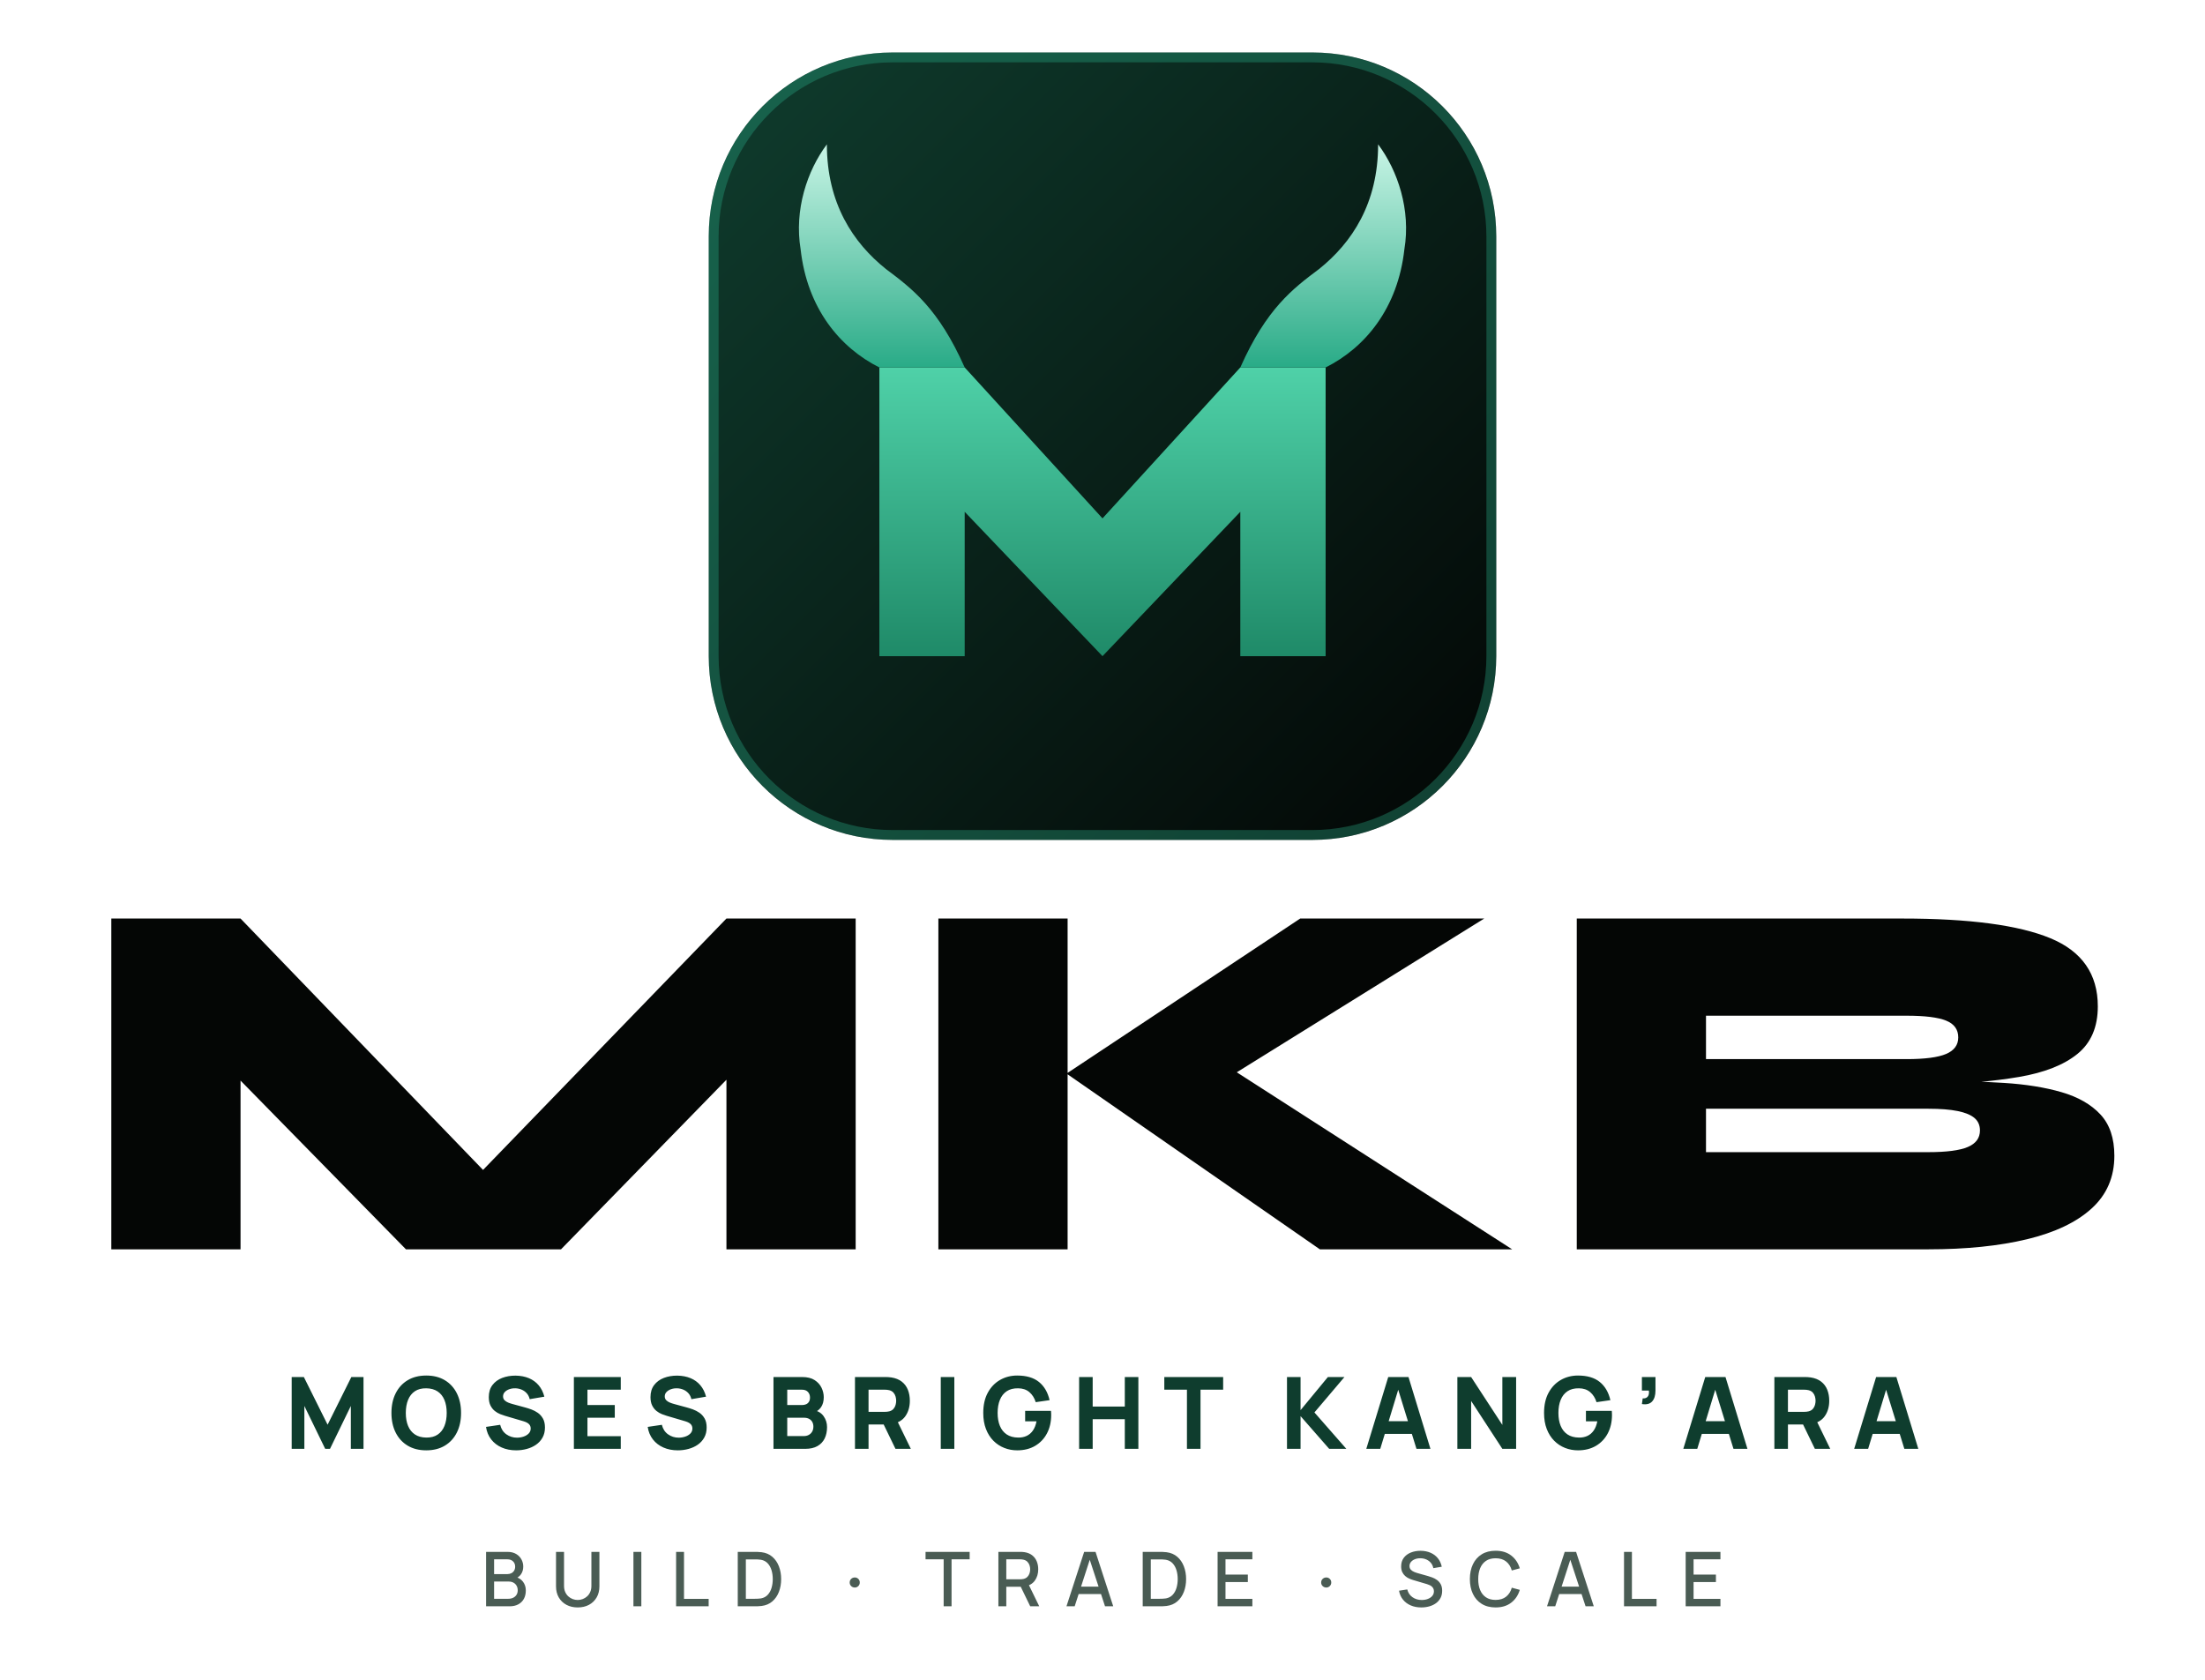
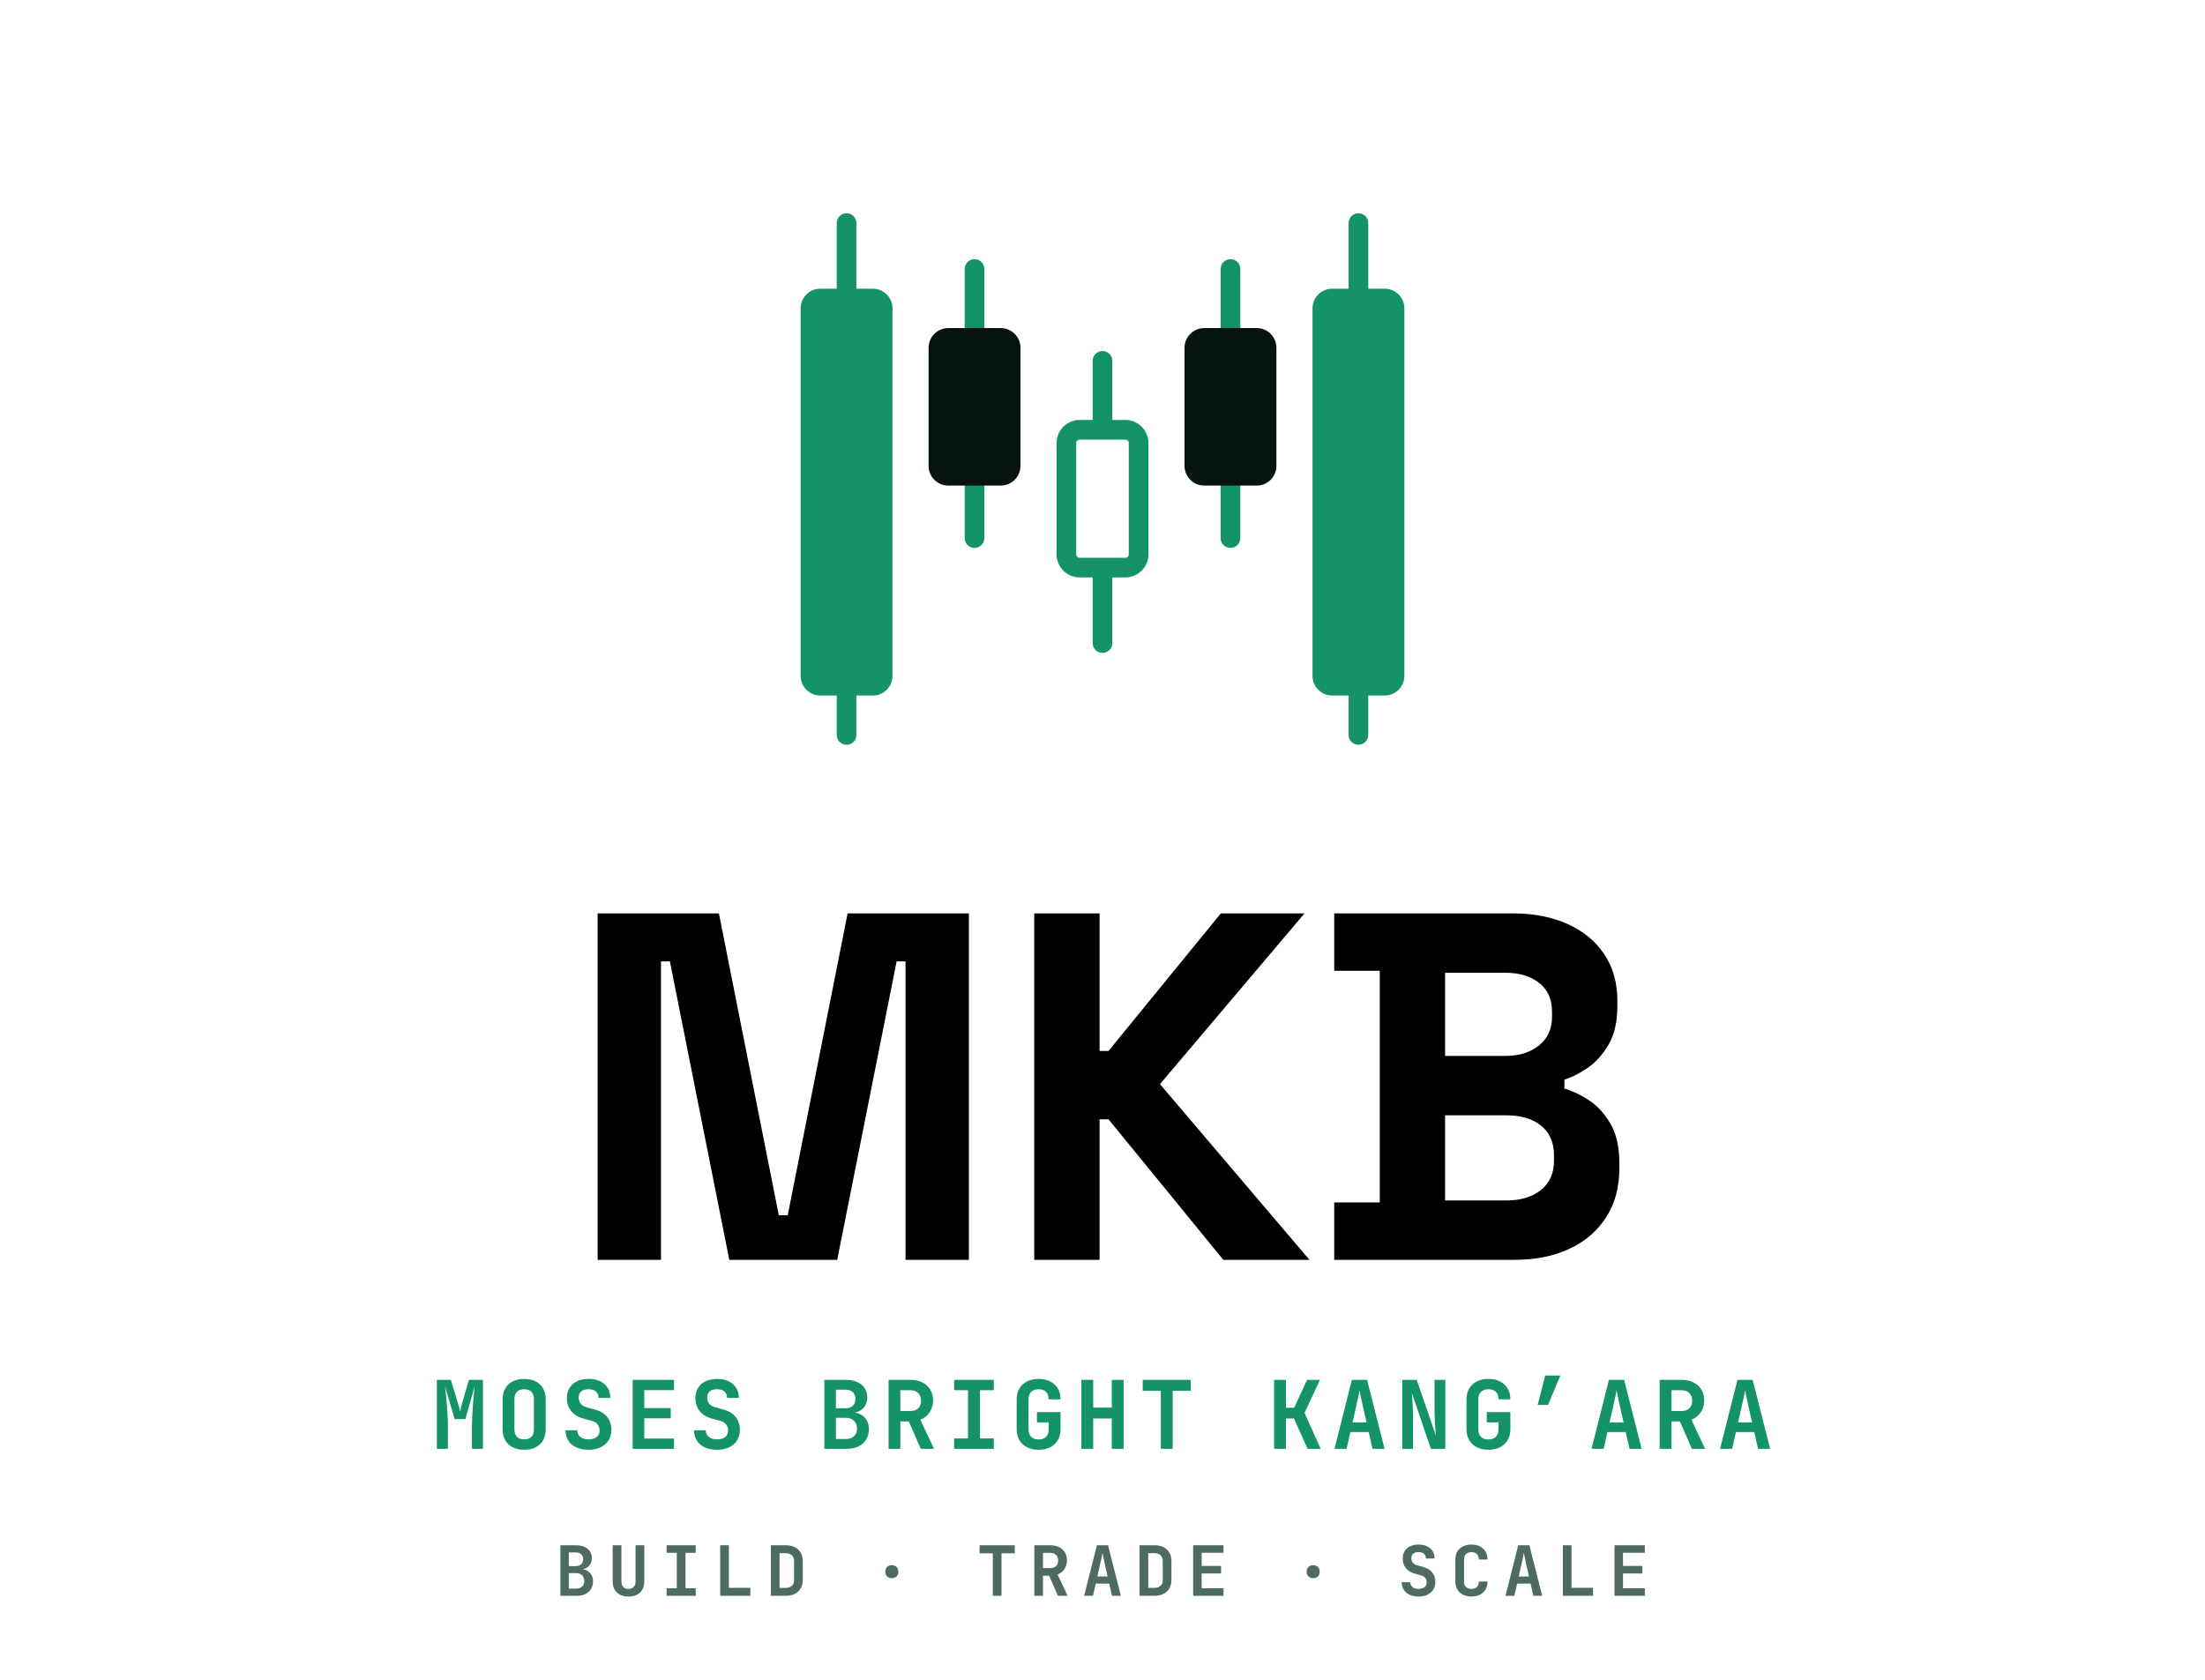
<svg xmlns="http://www.w3.org/2000/svg" viewBox="0 0 420 320" width="420" height="320" role="img" aria-label="MKB — Moses Bright Kang'ara">
-   <defs>
-     <linearGradient id="jbg" x1="0" y1="0" x2="1" y2="1">
-       <stop offset="0" stop-color="#0F3D2E" />
-       <stop offset="1" stop-color="#030504" />
-     </linearGradient>
-     <linearGradient id="jm" x1="0" y1="1" x2="0" y2="0">
-       <stop offset="0" stop-color="#1F8A68" />
-       <stop offset="1" stop-color="#4FD1A8" />
-     </linearGradient>
-     <linearGradient id="jh" x1="0" y1="1" x2="0" y2="0">
-       <stop offset="0" stop-color="#29AB87" />
-       <stop offset="1" stop-color="#C9F5E6" />
-     </linearGradient>
-   </defs>
  <g transform="translate(135.00 10) scale(1.25)">
-     <rect width="120" height="120" rx="28" fill="url(#jbg)" />
-     <rect x=".75" y=".75" width="118.5" height="118.5" rx="27.3" fill="none" stroke="#29AB87" stroke-opacity=".35" stroke-width="1.5" />
-     <path d="M26 92V48h13l21 23 21-23h13v44H81V70L60 92 39 70v22z" fill="url(#jm)" />
-     <path d="M26 48c-6-3-11-9-12-18-1-6 1-12 4-16 0 9 4 15 9 19 4 3 8 6 12 15z" fill="url(#jh)" />
-     <path d="M94 48c6-3 11-9 12-18 1-6-1-12-4-16 0 9-4 15-9 19-4 3-8 6-12 15z" fill="url(#jh)" />
+     <path d="M21.0 26V36M21.0 98V104" stroke="#14936B" stroke-width="3" stroke-linecap="round" fill="none" />
+     <rect x="14.0" y="36" width="14" height="62" rx="3" fill="#14936B" />
+     <path d="M40.5 33V42M40.5 66V74" stroke="#14936B" stroke-width="3" stroke-linecap="round" fill="none" />
+     <rect x="33.5" y="42" width="14" height="24" rx="3" fill="#07130E" />
+     <path d="M60.0 47V56M60.0 80V90" stroke="#14936B" stroke-width="3" stroke-linecap="round" fill="none" />
+     <rect x="54.5" y="57.5" width="11" height="21" rx="2" fill="none" stroke="#14936B" stroke-width="3" />
+     <path d="M79.5 33V42M79.5 66V74" stroke="#14936B" stroke-width="3" stroke-linecap="round" fill="none" />
+     <rect x="72.5" y="42" width="14" height="24" rx="3" fill="#07130E" />
+     <path d="M99.0 26V36M99.0 98V104" stroke="#14936B" stroke-width="3" stroke-linecap="round" fill="none" />
+     <rect x="92.0" y="36" width="14" height="62" rx="3" fill="#14936B" />
  </g>
-   <path transform="translate(14.31 146.92) scale(0.9846)" d="M86.4 84.9H71.4L126.0 28.5H151.0V92.5H126.0V48.9L133.5 52.0L94.0 92.5H64.0L24.4 52.1L32.0 49.0V92.5H7.0V28.5H32.0ZM220.3 61.0V55.4L278.0 92.5H240.8L191.8 58.5L237.0 28.5H272.6ZM167.0 28.5H192.0V92.5H167.0ZM290.5 92.5V28.5H353.5Q372.9 28.5 382.1 32.3Q391.3 36.1 391.3 45.5Q391.3 51.5 387.35 54.7Q383.4 57.9 376.05 59.15Q368.7 60.4 358.4 60.7L359.2 59.9Q366.7 59.9 373.1 60.3Q379.5 60.7 384.3 62.1Q389.1 63.5 391.8 66.4Q394.5 69.3 394.5 74.4Q394.5 80.6 390.1 84.6Q385.7 88.6 377.6 90.55Q369.5 92.5 358.5 92.5ZM315.5 73.7H358.5Q363.8 73.7 366.15 72.7Q368.5 71.7 368.5 69.5Q368.5 68.0 367.45 67.1Q366.4 66.2 364.2 65.75Q362.0 65.3 358.5 65.3H315.5ZM315.5 55.7H354.3Q359.6 55.7 361.95 54.7Q364.3 53.7 364.3 51.5Q364.3 49.2 361.95 48.25Q359.6 47.3 354.3 47.3H315.5Z" fill="#040605" />
-   <path transform="translate(54.23 255.75) scale(0.95)" d="M1.4 21.32V6.92H3.84L8.6 16.48L13.36 6.92H15.8V21.32H13.26V12.72L9.08 21.32H8.12L3.94 12.72V21.32ZM28.38 21.62Q26.22 21.62 24.655 20.68Q23.09 19.74 22.245 18.05Q21.4 16.36 21.4 14.12Q21.4 11.88 22.245 10.19Q23.09 8.5 24.655 7.56Q26.22 6.62 28.38 6.62Q30.54 6.62 32.105 7.56Q33.67 8.5 34.515 10.19Q35.36 11.88 35.36 14.12Q35.36 16.36 34.515 18.05Q33.67 19.74 32.105 20.68Q30.54 21.62 28.38 21.62ZM28.38 19.06Q29.75 19.08 30.66 18.47Q31.57 17.86 32.025 16.74Q32.48 15.62 32.48 14.12Q32.48 12.62 32.025 11.52Q31.57 10.42 30.66 9.81Q29.75 9.2 28.38 9.18Q27.01 9.16 26.1 9.77Q25.19 10.38 24.735 11.5Q24.28 12.62 24.28 14.12Q24.28 15.62 24.735 16.72Q25.19 17.82 26.1 18.43Q27.01 19.04 28.38 19.06ZM46.4 21.62Q44.8 21.62 43.515 21.055Q42.23 20.49 41.405 19.435Q40.58 18.38 40.36 16.92L43.2 16.5Q43.5 17.74 44.44 18.41Q45.38 19.08 46.58 19.08Q47.25 19.08 47.88 18.87Q48.51 18.66 48.915 18.25Q49.32 17.84 49.32 17.24Q49.32 17.02 49.255 16.815Q49.19 16.61 49.04 16.43Q48.89 16.25 48.615 16.09Q48.34 15.93 47.92 15.8L44.18 14.7Q43.76 14.58 43.205 14.36Q42.65 14.14 42.13 13.73Q41.61 13.32 41.265 12.645Q40.92 11.97 40.92 10.94Q40.92 9.49 41.65 8.53Q42.38 7.57 43.6 7.1Q44.82 6.63 46.3 6.64Q47.79 6.66 48.96 7.15Q50.13 7.64 50.92 8.575Q51.71 9.51 52.06 10.86L49.12 11.36Q48.96 10.66 48.53 10.18Q48.1 9.7 47.505 9.45Q46.91 9.2 46.26 9.18Q45.62 9.16 45.055 9.355Q44.49 9.55 44.135 9.92Q43.78 10.29 43.78 10.8Q43.78 11.27 44.07 11.565Q44.36 11.86 44.8 12.04Q45.24 12.22 45.7 12.34L48.2 13.02Q48.76 13.17 49.44 13.415Q50.12 13.66 50.745 14.095Q51.37 14.53 51.775 15.24Q52.18 15.95 52.18 17.04Q52.18 18.2 51.695 19.065Q51.21 19.93 50.39 20.495Q49.57 21.06 48.535 21.34Q47.5 21.62 46.4 21.62ZM57.98 21.32V6.92H67.38V9.46H60.7V12.54H66.18V15.08H60.7V18.78H67.38V21.32ZM78.82 21.62Q77.22 21.62 75.935 21.055Q74.65 20.49 73.825 19.435Q73.0 18.38 72.78 16.92L75.62 16.5Q75.92 17.74 76.86 18.41Q77.8 19.08 79.0 19.08Q79.67 19.08 80.3 18.87Q80.93 18.66 81.335 18.25Q81.74 17.84 81.74 17.24Q81.74 17.02 81.675 16.815Q81.61 16.61 81.46 16.43Q81.31 16.25 81.035 16.09Q80.76 15.93 80.34 15.8L76.6 14.7Q76.18 14.58 75.625 14.36Q75.07 14.14 74.55 13.73Q74.03 13.32 73.685 12.645Q73.34 11.97 73.34 10.94Q73.34 9.49 74.07 8.53Q74.8 7.57 76.02 7.1Q77.24 6.63 78.72 6.64Q80.21 6.66 81.38 7.15Q82.55 7.64 83.34 8.575Q84.13 9.51 84.48 10.86L81.54 11.36Q81.38 10.66 80.95 10.18Q80.52 9.7 79.925 9.45Q79.33 9.2 78.68 9.18Q78.04 9.16 77.475 9.355Q76.91 9.55 76.555 9.92Q76.2 10.29 76.2 10.8Q76.2 11.27 76.49 11.565Q76.78 11.86 77.22 12.04Q77.66 12.22 78.12 12.34L80.62 13.02Q81.18 13.17 81.86 13.415Q82.54 13.66 83.165 14.095Q83.79 14.53 84.195 15.24Q84.6 15.95 84.6 17.04Q84.6 18.2 84.115 19.065Q83.63 19.93 82.81 20.495Q81.99 21.06 80.955 21.34Q79.92 21.62 78.82 21.62ZM98.0 21.32V6.92H103.76Q105.3 6.92 106.25 7.535Q107.2 8.15 107.64 9.08Q108.08 10.01 108.08 10.96Q108.08 12.17 107.535 12.97Q106.99 13.77 106.04 14.04V13.54Q107.39 13.82 108.065 14.79Q108.74 15.76 108.74 16.96Q108.74 18.25 108.265 19.23Q107.79 20.21 106.82 20.765Q105.85 21.32 104.38 21.32ZM100.76 18.76H104.1Q104.65 18.76 105.08 18.525Q105.51 18.29 105.755 17.865Q106.0 17.44 106.0 16.86Q106.0 16.35 105.79 15.95Q105.58 15.55 105.155 15.315Q104.73 15.08 104.1 15.08H100.76ZM100.76 12.54H103.72Q104.18 12.54 104.54 12.38Q104.9 12.22 105.11 11.885Q105.32 11.55 105.32 11.02Q105.32 10.36 104.91 9.91Q104.5 9.46 103.72 9.46H100.76ZM114.34 21.32V6.92H120.42Q120.63 6.92 120.985 6.935Q121.34 6.95 121.62 7.0Q122.91 7.2 123.735 7.85Q124.56 8.5 124.95 9.485Q125.34 10.47 125.34 11.68Q125.34 13.49 124.44 14.775Q123.54 16.06 121.62 16.36L120.42 16.44H117.06V21.32ZM122.46 21.32 119.62 15.46 122.42 14.92 125.54 21.32ZM117.06 13.9H120.3Q120.51 13.9 120.76 13.88Q121.01 13.86 121.22 13.8Q121.77 13.65 122.07 13.295Q122.37 12.94 122.485 12.505Q122.6 12.07 122.6 11.68Q122.6 11.29 122.485 10.855Q122.37 10.42 122.07 10.065Q121.77 9.71 121.22 9.56Q121.01 9.5 120.76 9.48Q120.51 9.46 120.3 9.46H117.06ZM131.54 21.32V6.92H134.26V21.32ZM146.86 21.62Q145.5 21.62 144.27 21.135Q143.04 20.65 142.095 19.7Q141.15 18.75 140.605 17.35Q140.06 15.95 140.06 14.12Q140.06 11.73 140.975 10.055Q141.89 8.38 143.435 7.5Q144.98 6.62 146.86 6.62Q149.64 6.62 151.23 7.91Q152.82 9.2 153.36 11.56L150.58 11.96Q150.19 10.7 149.305 9.945Q148.42 9.19 147.04 9.18Q145.67 9.16 144.76 9.77Q143.85 10.38 143.395 11.5Q142.94 12.62 142.94 14.12Q142.94 15.62 143.395 16.72Q143.85 17.82 144.76 18.43Q145.67 19.04 147.04 19.06Q147.97 19.08 148.725 18.74Q149.48 18.4 150.0 17.67Q150.52 16.94 150.74 15.8H148.46V13.7H153.64Q153.66 13.83 153.67 14.16Q153.68 14.49 153.68 14.54Q153.68 16.61 152.84 18.21Q152.0 19.81 150.47 20.715Q148.94 21.62 146.86 21.62ZM159.28 21.32V6.92H162.0V12.84H168.44V6.92H171.16V21.32H168.44V15.38H162.0V21.32ZM180.9 21.32V9.46H176.36V6.92H188.16V9.46H183.62V21.32ZM200.96 21.32V6.92H203.68V13.56L209.16 6.92H212.48L206.46 14.02L212.86 21.32H209.42L203.68 14.76V21.32ZM216.86 21.32 221.26 6.92H225.32L229.72 21.32H226.92L223.0 8.62H223.52L219.66 21.32ZM219.5 18.32V15.78H227.1V18.32ZM235.12 21.32V6.92H237.88L244.14 16.52V6.92H246.9V21.32H244.14L237.88 11.72V21.32ZM259.3 21.62Q257.94 21.62 256.71 21.135Q255.48 20.65 254.535 19.7Q253.59 18.75 253.045 17.35Q252.5 15.95 252.5 14.12Q252.5 11.73 253.415 10.055Q254.33 8.38 255.875 7.5Q257.42 6.62 259.3 6.62Q262.08 6.62 263.67 7.91Q265.26 9.2 265.8 11.56L263.02 11.96Q262.63 10.7 261.745 9.945Q260.86 9.19 259.48 9.18Q258.11 9.16 257.2 9.77Q256.29 10.38 255.835 11.5Q255.38 12.62 255.38 14.12Q255.38 15.62 255.835 16.72Q256.29 17.82 257.2 18.43Q258.11 19.04 259.48 19.06Q260.41 19.08 261.165 18.74Q261.92 18.4 262.44 17.67Q262.96 16.94 263.18 15.8H260.9V13.7H266.08Q266.1 13.83 266.11 14.16Q266.12 14.49 266.12 14.54Q266.12 16.61 265.28 18.21Q264.44 19.81 262.91 20.715Q261.38 21.62 259.3 21.62ZM272.12 12.34 272.28 11.2Q272.76 11.24 273.06 11.045Q273.36 10.85 273.475 10.485Q273.59 10.12 273.52 9.64H272.12V6.92H274.84V9.64Q274.84 11.08 274.17 11.82Q273.5 12.56 272.12 12.34ZM280.42 21.32 284.82 6.92H288.88L293.28 21.32H290.48L286.56 8.62H287.08L283.22 21.32ZM283.06 18.32V15.78H290.66V18.32ZM298.68 21.32V6.92H304.76Q304.97 6.92 305.325 6.935Q305.68 6.95 305.96 7.0Q307.25 7.2 308.075 7.85Q308.9 8.5 309.29 9.485Q309.68 10.47 309.68 11.68Q309.68 13.49 308.78 14.775Q307.88 16.06 305.96 16.36L304.76 16.44H301.4V21.32ZM306.8 21.32 303.96 15.46 306.76 14.92 309.88 21.32ZM301.4 13.9H304.64Q304.85 13.9 305.1 13.88Q305.35 13.86 305.56 13.8Q306.11 13.65 306.41 13.295Q306.71 12.94 306.825 12.505Q306.94 12.07 306.94 11.68Q306.94 11.29 306.825 10.855Q306.71 10.42 306.41 10.065Q306.11 9.71 305.56 9.56Q305.35 9.5 305.1 9.48Q304.85 9.46 304.64 9.46H301.4ZM314.68 21.32 319.08 6.92H323.14L327.54 21.32H324.74L320.82 8.62H321.34L317.48 21.32ZM317.32 18.32V15.78H324.92V18.32Z" fill="#0F3D2E" />
-   <path transform="translate(91.58 290.65) scale(0.72)" d="M1.4 21.32V6.92H7.06Q8.43 6.92 9.36 7.48Q10.29 8.04 10.76 8.925Q11.23 9.81 11.23 10.79Q11.23 11.98 10.645 12.83Q10.06 13.68 9.07 13.99L9.05 13.5Q10.43 13.84 11.17 14.825Q11.91 15.81 11.91 17.12Q11.91 18.39 11.405 19.33Q10.9 20.27 9.935 20.795Q8.97 21.32 7.6 21.32ZM3.52 19.33H7.28Q7.99 19.33 8.555 19.06Q9.12 18.79 9.445 18.285Q9.77 17.78 9.77 17.08Q9.77 16.43 9.485 15.905Q9.2 15.38 8.665 15.075Q8.13 14.77 7.41 14.77H3.52ZM3.52 12.8H7.03Q7.61 12.8 8.075 12.565Q8.54 12.33 8.815 11.885Q9.09 11.44 9.09 10.81Q9.09 9.97 8.53 9.43Q7.97 8.89 7.03 8.89H3.52ZM25.64 21.62Q23.95 21.62 22.655 20.925Q21.36 20.23 20.63 18.975Q19.9 17.72 19.9 16.02V6.93L22.02 6.92V15.91Q22.02 16.83 22.33 17.53Q22.64 18.23 23.16 18.7Q23.68 19.17 24.325 19.41Q24.97 19.65 25.64 19.65Q26.32 19.65 26.965 19.405Q27.61 19.16 28.13 18.69Q28.65 18.22 28.955 17.52Q29.26 16.82 29.26 15.91V6.92H31.38V16.02Q31.38 17.71 30.65 18.97Q29.92 20.23 28.625 20.925Q27.33 21.62 25.64 21.62ZM40.38 21.32V6.92H42.47V21.32ZM51.67 21.32V6.92H53.76V19.35H60.28V21.32ZM67.98 21.32V6.92H72.49Q72.69 6.92 73.235 6.93Q73.78 6.94 74.28 7.01Q75.97 7.22 77.125 8.22Q78.28 9.22 78.87 10.755Q79.46 12.29 79.46 14.12Q79.46 15.96 78.87 17.495Q78.28 19.03 77.125 20.025Q75.97 21.02 74.28 21.23Q73.78 21.3 73.235 21.31Q72.69 21.32 72.49 21.32ZM70.12 19.33H72.49Q72.83 19.33 73.3 19.31Q73.77 19.29 74.13 19.23Q75.23 19.02 75.915 18.275Q76.6 17.53 76.92 16.44Q77.24 15.35 77.24 14.12Q77.24 12.85 76.91 11.765Q76.58 10.68 75.895 9.945Q75.21 9.21 74.13 9.01Q73.77 8.94 73.295 8.925Q72.82 8.91 72.49 8.91H70.12ZM98.96 16.35Q98.38 16.35 97.985 15.97Q97.59 15.59 97.59 15.02Q97.59 14.44 97.985 14.065Q98.38 13.69 98.96 13.69Q99.48 13.69 99.87 14.065Q100.26 14.44 100.26 15.02Q100.26 15.59 99.87 15.97Q99.48 16.35 98.96 16.35ZM122.45 21.32V8.89H117.66V6.92H129.33V8.89H124.54V21.32ZM136.93 21.32V6.92H142.75Q142.96 6.92 143.27 6.935Q143.58 6.95 143.86 7.0Q145.06 7.19 145.865 7.82Q146.67 8.45 147.07 9.41Q147.47 10.37 147.47 11.53Q147.47 13.25 146.59 14.495Q145.71 15.74 143.95 16.05L143.1 16.15H139.02V21.32ZM145.35 21.32 142.51 15.46 144.62 14.92 147.74 21.32ZM139.02 14.17H142.67Q142.87 14.17 143.115 14.15Q143.36 14.13 143.58 14.08Q144.22 13.93 144.61 13.525Q145.0 13.12 145.17 12.59Q145.34 12.06 145.34 11.53Q145.34 11.0 145.17 10.475Q145.0 9.95 144.61 9.545Q144.22 9.14 143.58 8.99Q143.36 8.93 143.115 8.91Q142.87 8.89 142.67 8.89H139.02ZM154.94 21.32 159.62 6.92H162.63L167.31 21.32H165.14L160.83 8.18H161.37L157.11 21.32ZM157.37 18.07V16.11H164.89V18.07ZM175.11 21.32V6.92H179.62Q179.82 6.92 180.365 6.93Q180.91 6.94 181.41 7.01Q183.1 7.22 184.255 8.22Q185.41 9.22 186 10.755Q186.59 12.29 186.59 14.12Q186.59 15.96 186 17.495Q185.41 19.03 184.255 20.025Q183.1 21.02 181.41 21.23Q180.91 21.3 180.365 21.31Q179.82 21.32 179.62 21.32ZM177.25 19.33H179.62Q179.96 19.33 180.43 19.31Q180.9 19.29 181.26 19.23Q182.36 19.02 183.045 18.275Q183.73 17.53 184.05 16.44Q184.37 15.35 184.37 14.12Q184.37 12.85 184.04 11.765Q183.71 10.68 183.025 9.945Q182.34 9.21 181.26 9.01Q180.9 8.94 180.425 8.925Q179.95 8.91 179.62 8.91H177.25ZM194.92 21.32V6.92H204.12V8.89H197.01V12.93H202.92V14.9H197.01V19.35H204.12V21.32ZM223.69 16.35Q223.11 16.35 222.715 15.97Q222.32 15.59 222.32 15.02Q222.32 14.44 222.715 14.065Q223.11 13.69 223.69 13.69Q224.21 13.69 224.6 14.065Q224.99 14.44 224.99 15.02Q224.99 15.59 224.6 15.97Q224.21 16.35 223.69 16.35ZM248.81 21.62Q247.26 21.62 246.015 21.085Q244.77 20.55 243.965 19.555Q243.16 18.56 242.92 17.19L245.1 16.86Q245.43 18.18 246.48 18.915Q247.53 19.65 248.93 19.65Q249.8 19.65 250.53 19.375Q251.26 19.1 251.705 18.585Q252.15 18.07 252.15 17.35Q252.15 16.96 252.015 16.66Q251.88 16.36 251.645 16.135Q251.41 15.91 251.075 15.745Q250.74 15.58 250.34 15.46L246.65 14.37Q246.11 14.21 245.55 13.955Q244.99 13.7 244.525 13.285Q244.06 12.87 243.77 12.255Q243.48 11.64 243.48 10.76Q243.48 9.43 244.165 8.505Q244.85 7.58 246.02 7.105Q247.19 6.63 248.64 6.63Q250.1 6.65 251.255 7.15Q252.41 7.65 253.175 8.585Q253.94 9.52 254.23 10.85L251.99 11.23Q251.84 10.42 251.35 9.835Q250.86 9.25 250.15 8.935Q249.44 8.62 248.61 8.61Q247.81 8.59 247.145 8.85Q246.48 9.11 246.085 9.58Q245.69 10.05 245.69 10.66Q245.69 11.26 246.04 11.63Q246.39 12.0 246.905 12.215Q247.42 12.43 247.93 12.57L250.59 13.32Q251.09 13.46 251.725 13.695Q252.36 13.93 252.955 14.35Q253.55 14.77 253.94 15.465Q254.33 16.16 254.33 17.21Q254.33 18.3 253.89 19.125Q253.45 19.95 252.685 20.505Q251.92 21.06 250.92 21.34Q249.92 21.62 248.81 21.62ZM268.47 21.62Q266.31 21.62 264.79 20.675Q263.27 19.73 262.465 18.04Q261.66 16.35 261.66 14.12Q261.66 11.89 262.465 10.2Q263.27 8.51 264.79 7.565Q266.31 6.62 268.47 6.62Q270.96 6.62 272.595 7.88Q274.23 9.14 274.87 11.27L272.75 11.84Q272.33 10.33 271.255 9.47Q270.18 8.61 268.47 8.61Q266.94 8.61 265.92 9.3Q264.9 9.99 264.385 11.23Q263.87 12.47 263.87 14.12Q263.86 15.77 264.375 17.01Q264.89 18.25 265.915 18.94Q266.94 19.63 268.47 19.63Q270.18 19.63 271.255 18.765Q272.33 17.9 272.75 16.4L274.87 16.97Q274.23 19.1 272.595 20.36Q270.96 21.62 268.47 21.62ZM282.07 21.32 286.75 6.92H289.76L294.44 21.32H292.27L287.96 8.18H288.5L284.24 21.32ZM284.5 18.07V16.11H292.02V18.07ZM302.44 21.32V6.92H304.53V19.35H311.05V21.32ZM318.75 21.32V6.92H327.95V8.89H320.84V12.93H326.75V14.9H320.84V19.35H327.95V21.32Z" fill="#4A5C54" />
+   <path transform="translate(107.61 147.22) scale(0.9429)" d="M6.6 98.4V28.4H31.1L43.2 89.4H45.0L57.1 28.4H81.6V98.4H68.8V38.1H67.0L55.0 98.4H33.2L21.2 38.1H19.4V98.4ZM94.8 98.4V28.4H108.0V56.2H109.8L132.5 28.4H149.4L120.2 62.9L150.4 98.4H133.0L109.8 70.0H108.0V98.4ZM155.4 98.4V86.8H164.6V40.0H155.4V28.4H191.4Q197.8 28.4 202.55 30.55Q207.3 32.7 209.95 36.65Q212.6 40.6 212.6 46.1V47.1Q212.6 51.9 210.8 54.95Q209.0 58.0 206.55 59.65Q204.1 61.3 201.9 62V63.8Q204.1 64.4 206.7 66.05Q209.3 67.7 211.15 70.8Q213.0 73.9 213.0 78.9V79.9Q213.0 85.7 210.3 89.85Q207.6 94.0 202.85 96.2Q198.1 98.4 191.8 98.4ZM177.8 86.4H190.2Q194.5 86.4 197.15 84.3Q199.8 82.2 199.8 78.3V77.3Q199.8 73.4 197.2 71.3Q194.6 69.2 190.2 69.2H177.8ZM177.8 57.2H190.0Q194.1 57.2 196.75 55.1Q199.4 53.0 199.4 49.3V48.3Q199.4 44.5 196.8 42.45Q194.2 40.4 190.0 40.4H177.8Z" fill="#000000" />
+   <path transform="translate(82.20 257.64) scale(0.9)" d="M1.12 20.4V5.8H4.08L5.5 10.44Q5.72 11.14 5.86 11.72Q6.0 12.3 6.04 12.56Q6.08 12.3 6.22 11.72Q6.36 11.14 6.56 10.44L7.92 5.8H10.88V20.4H8.54V15.86Q8.54 14.86 8.6 13.68Q8.66 12.5 8.74 11.32Q8.82 10.14 8.93 9.08Q9.04 8.02 9.12 7.22L7.16 14.12H4.88L2.86 7.22Q2.96 7.98 3.06 9.01Q3.16 10.04 3.25 11.21Q3.34 12.38 3.4 13.58Q3.46 14.78 3.46 15.86V20.4ZM19.6 20.6Q18.2 20.6 17.17 20.07Q16.14 19.54 15.59 18.57Q15.04 17.6 15.04 16.28V9.92Q15.04 8.6 15.59 7.63Q16.14 6.66 17.17 6.13Q18.2 5.6 19.6 5.6Q21.02 5.6 22.04 6.13Q23.06 6.66 23.61 7.63Q24.16 8.6 24.16 9.9V16.28Q24.16 17.6 23.61 18.57Q23.06 19.54 22.04 20.07Q21.02 20.6 19.6 20.6ZM19.6 18.4Q20.62 18.4 21.14 17.85Q21.66 17.3 21.66 16.28V9.92Q21.66 8.88 21.14 8.34Q20.62 7.8 19.6 7.8Q18.58 7.8 18.06 8.34Q17.54 8.88 17.54 9.92V16.28Q17.54 17.3 18.07 17.85Q18.6 18.4 19.6 18.4ZM33.24 20.6Q31.74 20.6 30.64 20.1Q29.54 19.6 28.95 18.67Q28.36 17.74 28.34 16.48H30.84Q30.84 17.38 31.49 17.89Q32.14 18.4 33.26 18.4Q34.34 18.4 34.95 17.9Q35.56 17.4 35.56 16.52Q35.56 15.78 35.13 15.23Q34.7 14.68 33.9 14.48L32.22 14.02Q30.5 13.58 29.57 12.44Q28.64 11.3 28.64 9.68Q28.64 8.44 29.2 7.52Q29.76 6.6 30.79 6.1Q31.82 5.6 33.22 5.6Q35.34 5.6 36.58 6.69Q37.82 7.78 37.84 9.62H35.34Q35.34 8.76 34.78 8.27Q34.22 7.78 33.2 7.78Q32.22 7.78 31.68 8.24Q31.14 8.7 31.14 9.54Q31.14 10.3 31.55 10.83Q31.96 11.36 32.74 11.58L34.48 12.06Q36.22 12.5 37.14 13.63Q38.06 14.76 38.06 16.42Q38.06 17.66 37.46 18.61Q36.86 19.56 35.78 20.08Q34.7 20.6 33.24 20.6ZM42.56 20.4V5.8H51.32V7.98H45.02V11.78H50.62V13.94H45.02V18.22H51.32V20.4ZM60.44 20.6Q58.94 20.6 57.84 20.1Q56.74 19.6 56.15 18.67Q55.56 17.74 55.54 16.48H58.04Q58.04 17.38 58.69 17.89Q59.34 18.4 60.46 18.4Q61.54 18.4 62.15 17.9Q62.76 17.4 62.76 16.52Q62.76 15.78 62.33 15.23Q61.9 14.68 61.1 14.48L59.42 14.02Q57.7 13.58 56.77 12.44Q55.84 11.3 55.84 9.68Q55.84 8.44 56.4 7.52Q56.96 6.6 57.99 6.1Q59.02 5.6 60.42 5.6Q62.54 5.6 63.78 6.69Q65.02 7.78 65.04 9.62H62.54Q62.54 8.76 61.98 8.27Q61.42 7.78 60.4 7.78Q59.42 7.78 58.88 8.24Q58.34 8.7 58.34 9.54Q58.34 10.3 58.75 10.83Q59.16 11.36 59.94 11.58L61.68 12.06Q63.42 12.5 64.34 13.63Q65.26 14.76 65.26 16.42Q65.26 17.66 64.66 18.61Q64.06 19.56 62.98 20.08Q61.9 20.6 60.44 20.6ZM83.14 20.4V5.8H87.62Q89.74 5.8 90.98 6.81Q92.22 7.82 92.22 9.56Q92.22 10.54 91.78 11.26Q91.34 11.98 90.59 12.38Q89.84 12.78 88.86 12.78V12.7Q89.92 12.68 90.75 13.09Q91.58 13.5 92.07 14.3Q92.56 15.1 92.56 16.24Q92.56 17.5 91.98 18.44Q91.4 19.38 90.35 19.89Q89.3 20.4 87.84 20.4ZM85.58 18.32H87.68Q88.78 18.32 89.41 17.73Q90.04 17.14 90.04 16.12Q90.04 15.1 89.41 14.47Q88.78 13.84 87.68 13.84H85.58ZM85.58 11.82H87.58Q88.58 11.82 89.15 11.29Q89.72 10.76 89.72 9.84Q89.72 8.92 89.15 8.4Q88.58 7.88 87.58 7.88H85.58ZM96.72 20.4V5.8H101.34Q102.8 5.8 103.87 6.34Q104.94 6.88 105.54 7.85Q106.14 8.82 106.14 10.14Q106.14 11.58 105.41 12.68Q104.68 13.78 103.44 14.24L106.34 20.4H103.54L101 14.6H99.22V20.4ZM99.22 12.4H101.34Q102.4 12.4 103.0 11.82Q103.6 11.24 103.6 10.22Q103.6 9.18 103.0 8.59Q102.4 8 101.34 8H99.22ZM110.6 20.4V18.2H113.54V8H110.6V5.8H119V8H116.06V18.2H119V20.4ZM128.48 20.6Q127.08 20.6 126.03 20.07Q124.98 19.54 124.41 18.57Q123.84 17.6 123.84 16.28V9.92Q123.84 8.58 124.41 7.62Q124.98 6.66 126.03 6.13Q127.08 5.6 128.48 5.6Q129.9 5.6 130.93 6.13Q131.96 6.66 132.54 7.62Q133.12 8.58 133.12 9.92H130.6Q130.6 8.88 130.05 8.34Q129.5 7.8 128.48 7.8Q127.46 7.8 126.9 8.34Q126.34 8.88 126.34 9.9V16.28Q126.34 17.3 126.9 17.86Q127.46 18.42 128.48 18.42Q129.5 18.42 130.05 17.86Q130.6 17.3 130.6 16.28V14.8H128.12V12.64H133.12V16.28Q133.12 17.6 132.54 18.57Q131.96 19.54 130.93 20.07Q129.9 20.6 128.48 20.6ZM137.54 20.4V5.8H140.04V11.66H143.96V5.8H146.46V20.4H143.96V13.98H140.04V20.4ZM154.34 20.4V8.12H150.52V5.8H160.68V8.12H156.86V20.4ZM178.32 20.4V5.8H180.82V11.7H182.56L185.3 5.8H188.02L184.76 12.8L188.18 20.4H185.4L182.52 13.98H180.82V20.4ZM191.1 20.4 194.78 5.8H198L201.7 20.4H199.14L198.34 16.86H194.46L193.66 20.4ZM194.92 14.82H197.88L197 10.9Q196.78 9.92 196.62 9.13Q196.46 8.34 196.4 7.98Q196.34 8.34 196.19 9.13Q196.04 9.92 195.8 10.88ZM205.44 20.4V5.8H208.5L212.56 17.6Q212.5 16.96 212.43 16.09Q212.36 15.22 212.32 14.31Q212.28 13.4 212.28 12.72V5.8H214.56V20.4H211.5L207.48 8.6Q207.52 9.18 207.58 10Q207.64 10.82 207.68 11.68Q207.72 12.54 207.72 13.26V20.4ZM223.68 20.6Q222.28 20.6 221.23 20.07Q220.18 19.54 219.61 18.57Q219.04 17.6 219.04 16.28V9.92Q219.04 8.58 219.61 7.62Q220.18 6.66 221.23 6.13Q222.28 5.6 223.68 5.6Q225.1 5.6 226.13 6.13Q227.16 6.66 227.74 7.62Q228.32 8.58 228.32 9.92H225.8Q225.8 8.88 225.25 8.34Q224.7 7.8 223.68 7.8Q222.66 7.8 222.1 8.34Q221.54 8.88 221.54 9.9V16.28Q221.54 17.3 222.1 17.86Q222.66 18.42 223.68 18.42Q224.7 18.42 225.25 17.86Q225.8 17.3 225.8 16.28V14.8H223.32V12.64H228.32V16.28Q228.32 17.6 227.74 18.57Q227.16 19.54 226.13 20.07Q225.1 20.6 223.68 20.6ZM234.1 11.1 235.7 4.88H238.9L236.3 11.1ZM245.5 20.4 249.18 5.8H252.4L256.1 20.4H253.54L252.74 16.86H248.86L248.06 20.4ZM249.32 14.82H252.28L251.4 10.9Q251.18 9.92 251.02 9.13Q250.86 8.34 250.8 7.98Q250.74 8.34 250.59 9.13Q250.44 9.92 250.2 10.88ZM259.92 20.4V5.8H264.54Q266 5.8 267.07 6.34Q268.14 6.88 268.74 7.85Q269.34 8.82 269.34 10.14Q269.34 11.58 268.61 12.68Q267.88 13.78 266.64 14.24L269.54 20.4H266.74L264.2 14.6H262.42V20.4ZM262.42 12.4H264.54Q265.6 12.4 266.2 11.82Q266.8 11.24 266.8 10.22Q266.8 9.18 266.2 8.59Q265.6 8 264.54 8H262.42ZM272.7 20.4 276.38 5.8H279.6L283.3 20.4H280.74L279.94 16.86H276.06L275.26 20.4ZM276.52 14.82H279.48L278.6 10.9Q278.38 9.92 278.22 9.13Q278.06 8.34 278 7.98Q277.94 8.34 277.79 9.13Q277.64 9.92 277.4 10.88Z" fill="#14936B" />
+   <path transform="translate(105.72 290.54) scale(0.66)" d="M1.54 20.4V5.8H6.02Q8.14 5.8 9.38 6.81Q10.62 7.82 10.62 9.56Q10.62 10.54 10.18 11.26Q9.74 11.98 8.99 12.38Q8.24 12.78 7.26 12.78V12.7Q8.32 12.68 9.15 13.09Q9.98 13.5 10.47 14.3Q10.96 15.1 10.96 16.24Q10.96 17.5 10.38 18.44Q9.8 19.38 8.75 19.89Q7.7 20.4 6.24 20.4ZM3.98 18.32H6.08Q7.18 18.32 7.81 17.73Q8.44 17.14 8.44 16.12Q8.44 15.1 7.81 14.47Q7.18 13.84 6.08 13.84H3.98ZM3.98 11.82H5.98Q6.98 11.82 7.55 11.29Q8.12 10.76 8.12 9.84Q8.12 8.92 7.55 8.4Q6.98 7.88 5.98 7.88H3.98ZM21.2 20.6Q19.06 20.6 17.85 19.43Q16.64 18.26 16.64 16.24V5.8H19.16V16.22Q19.16 17.26 19.68 17.84Q20.2 18.42 21.2 18.42Q22.18 18.42 22.71 17.84Q23.24 17.26 23.24 16.22V5.8H25.76V16.24Q25.76 18.26 24.56 19.43Q23.36 20.6 21.2 20.6ZM32.2 20.4V18.2H35.14V8H32.2V5.8H40.6V8H37.66V18.2H40.6V20.4ZM47.66 20.4V5.8H50.16V18.08H56.36V20.4ZM62.3 20.4V5.8H66.64Q68.12 5.8 69.21 6.36Q70.3 6.92 70.9 7.94Q71.5 8.96 71.5 10.36V15.82Q71.5 17.2 70.9 18.23Q70.3 19.26 69.21 19.83Q68.12 20.4 66.64 20.4ZM64.8 18.1H66.64Q67.72 18.1 68.36 17.49Q69.0 16.88 69.0 15.82V10.36Q69.0 9.32 68.36 8.71Q67.72 8.1 66.64 8.1H64.8ZM97.2 15.3Q96.34 15.3 95.83 14.8Q95.32 14.3 95.32 13.44Q95.32 12.58 95.83 12.07Q96.34 11.56 97.2 11.56Q98.06 11.56 98.57 12.07Q99.08 12.58 99.08 13.44Q99.08 14.3 98.57 14.8Q98.06 15.3 97.2 15.3ZM126.34 20.4V8.12H122.52V5.8H132.68V8.12H128.86V20.4ZM138.32 20.4V5.8H142.94Q144.4 5.8 145.47 6.34Q146.54 6.88 147.14 7.85Q147.74 8.82 147.74 10.14Q147.74 11.58 147.01 12.68Q146.28 13.78 145.04 14.24L147.94 20.4H145.14L142.6 14.6H140.82V20.4ZM140.82 12.4H142.94Q144.0 12.4 144.6 11.82Q145.2 11.24 145.2 10.22Q145.2 9.18 144.6 8.59Q144.0 8 142.94 8H140.82ZM152.7 20.4 156.38 5.8H159.6L163.3 20.4H160.74L159.94 16.86H156.06L155.26 20.4ZM156.52 14.82H159.48L158.6 10.9Q158.38 9.92 158.22 9.13Q158.06 8.34 158.0 7.98Q157.94 8.34 157.79 9.13Q157.64 9.92 157.4 10.88ZM168.7 20.4V5.8H173.04Q174.52 5.8 175.61 6.36Q176.7 6.92 177.3 7.94Q177.9 8.96 177.9 10.36V15.82Q177.9 17.2 177.3 18.23Q176.7 19.26 175.61 19.83Q174.52 20.4 173.04 20.4ZM171.2 18.1H173.04Q174.12 18.1 174.76 17.49Q175.4 16.88 175.4 15.82V10.36Q175.4 9.32 174.76 8.71Q174.12 8.1 173.04 8.1H171.2ZM184.16 20.4V5.8H192.92V7.98H186.62V11.78H192.22V13.94H186.62V18.22H192.92V20.4ZM218.8 15.3Q217.94 15.3 217.43 14.8Q216.92 14.3 216.92 13.44Q216.92 12.58 217.43 12.07Q217.94 11.56 218.8 11.56Q219.66 11.56 220.17 12.07Q220.68 12.58 220.68 13.44Q220.68 14.3 220.17 14.8Q219.66 15.3 218.8 15.3ZM249.24 20.6Q247.74 20.6 246.64 20.1Q245.54 19.6 244.95 18.67Q244.36 17.74 244.34 16.48H246.84Q246.84 17.38 247.49 17.89Q248.14 18.4 249.26 18.4Q250.34 18.4 250.95 17.9Q251.56 17.4 251.56 16.52Q251.56 15.78 251.13 15.23Q250.7 14.68 249.9 14.48L248.22 14.02Q246.5 13.58 245.57 12.44Q244.64 11.3 244.64 9.68Q244.64 8.44 245.2 7.52Q245.76 6.6 246.79 6.1Q247.82 5.6 249.22 5.6Q251.34 5.6 252.58 6.69Q253.82 7.78 253.84 9.62H251.34Q251.34 8.76 250.78 8.27Q250.22 7.78 249.2 7.78Q248.22 7.78 247.68 8.24Q247.14 8.7 247.14 9.54Q247.14 10.3 247.55 10.83Q247.96 11.36 248.74 11.58L250.48 12.06Q252.22 12.5 253.14 13.63Q254.06 14.76 254.06 16.42Q254.06 17.66 253.46 18.61Q252.86 19.56 251.78 20.08Q250.7 20.6 249.24 20.6ZM264.48 20.6Q263.08 20.6 262.03 20.07Q260.98 19.54 260.41 18.57Q259.84 17.6 259.84 16.28V9.92Q259.84 8.58 260.41 7.62Q260.98 6.66 262.03 6.13Q263.08 5.6 264.48 5.6Q265.9 5.6 266.93 6.13Q267.96 6.66 268.54 7.62Q269.12 8.58 269.12 9.92H266.6Q266.6 8.88 266.05 8.34Q265.5 7.8 264.48 7.8Q263.46 7.8 262.9 8.34Q262.34 8.88 262.34 9.9V16.28Q262.34 17.3 262.9 17.85Q263.46 18.4 264.48 18.4Q265.5 18.4 266.05 17.85Q266.6 17.3 266.6 16.28H269.12Q269.12 17.58 268.54 18.56Q267.96 19.54 266.93 20.07Q265.9 20.6 264.48 20.6ZM274.3 20.4 277.98 5.8H281.2L284.9 20.4H282.34L281.54 16.86H277.66L276.86 20.4ZM278.12 14.82H281.08L280.2 10.9Q279.98 9.92 279.82 9.13Q279.66 8.34 279.6 7.98Q279.54 8.34 279.39 9.13Q279.24 9.92 279 10.88ZM290.86 20.4V5.8H293.36V18.08H299.56V20.4ZM305.76 20.4V5.8H314.52V7.98H308.22V11.78H313.82V13.94H308.22V18.22H314.52V20.4Z" fill="#4E6B5F" />
</svg>
